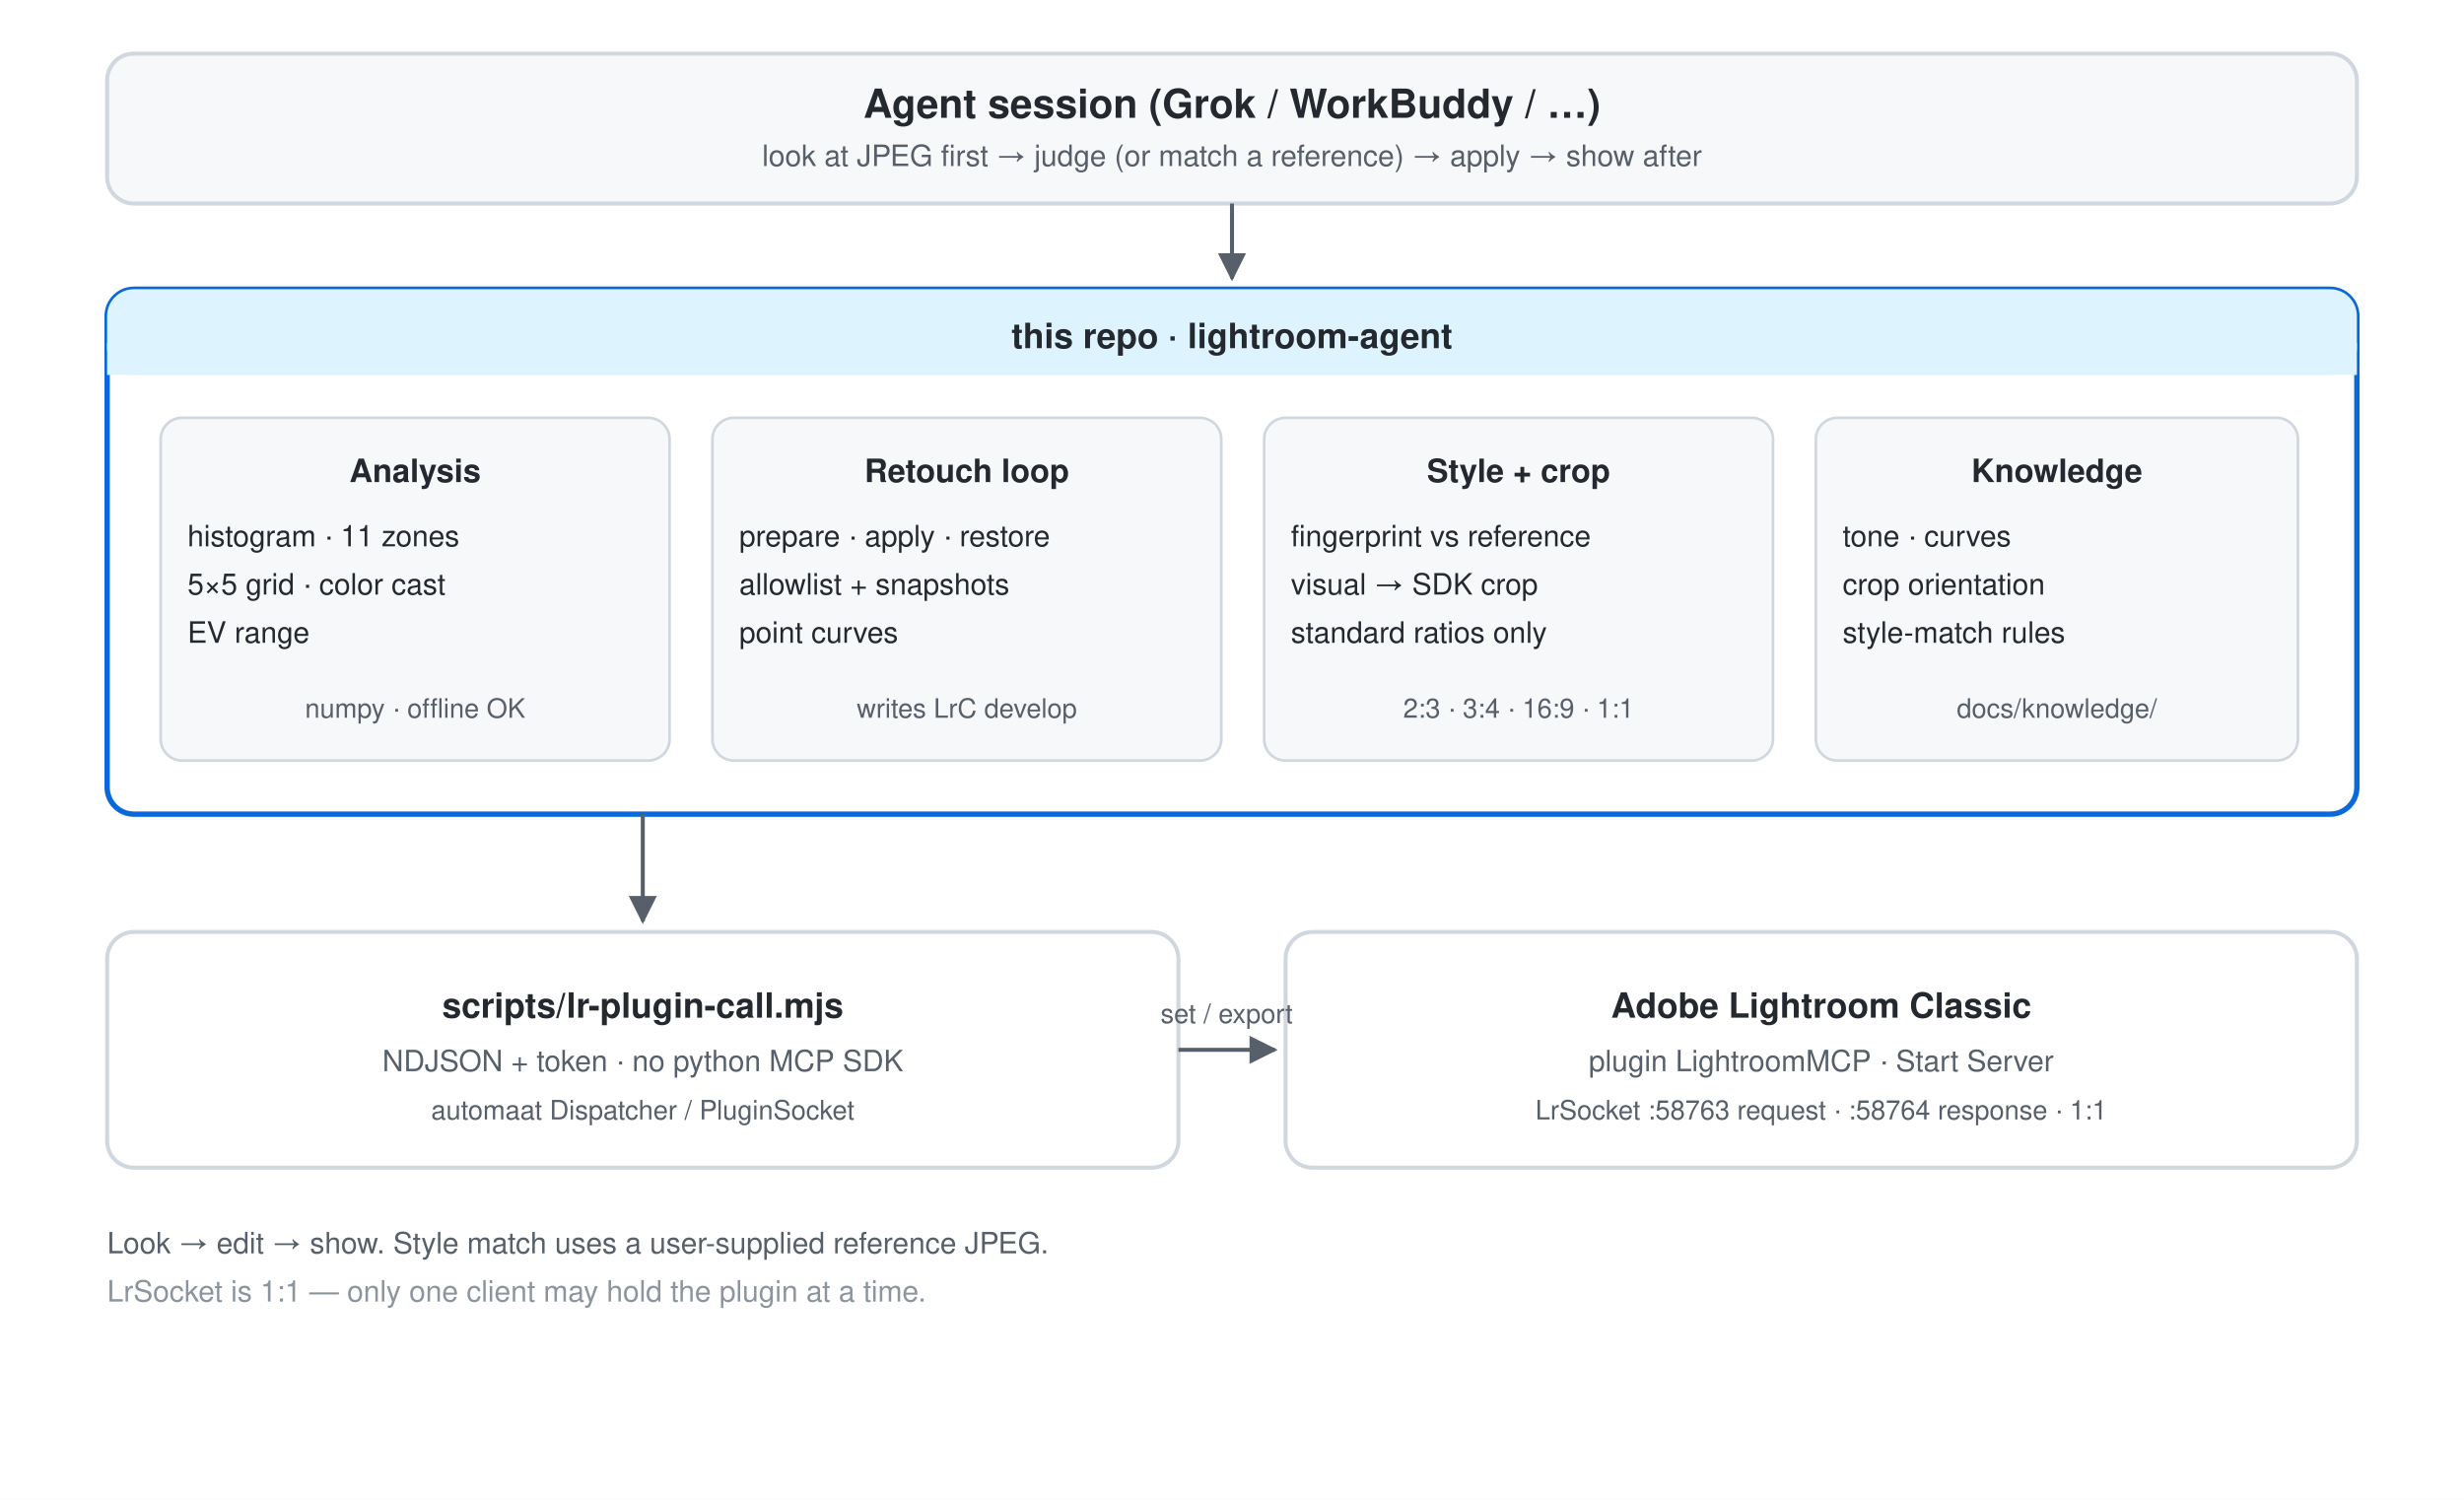
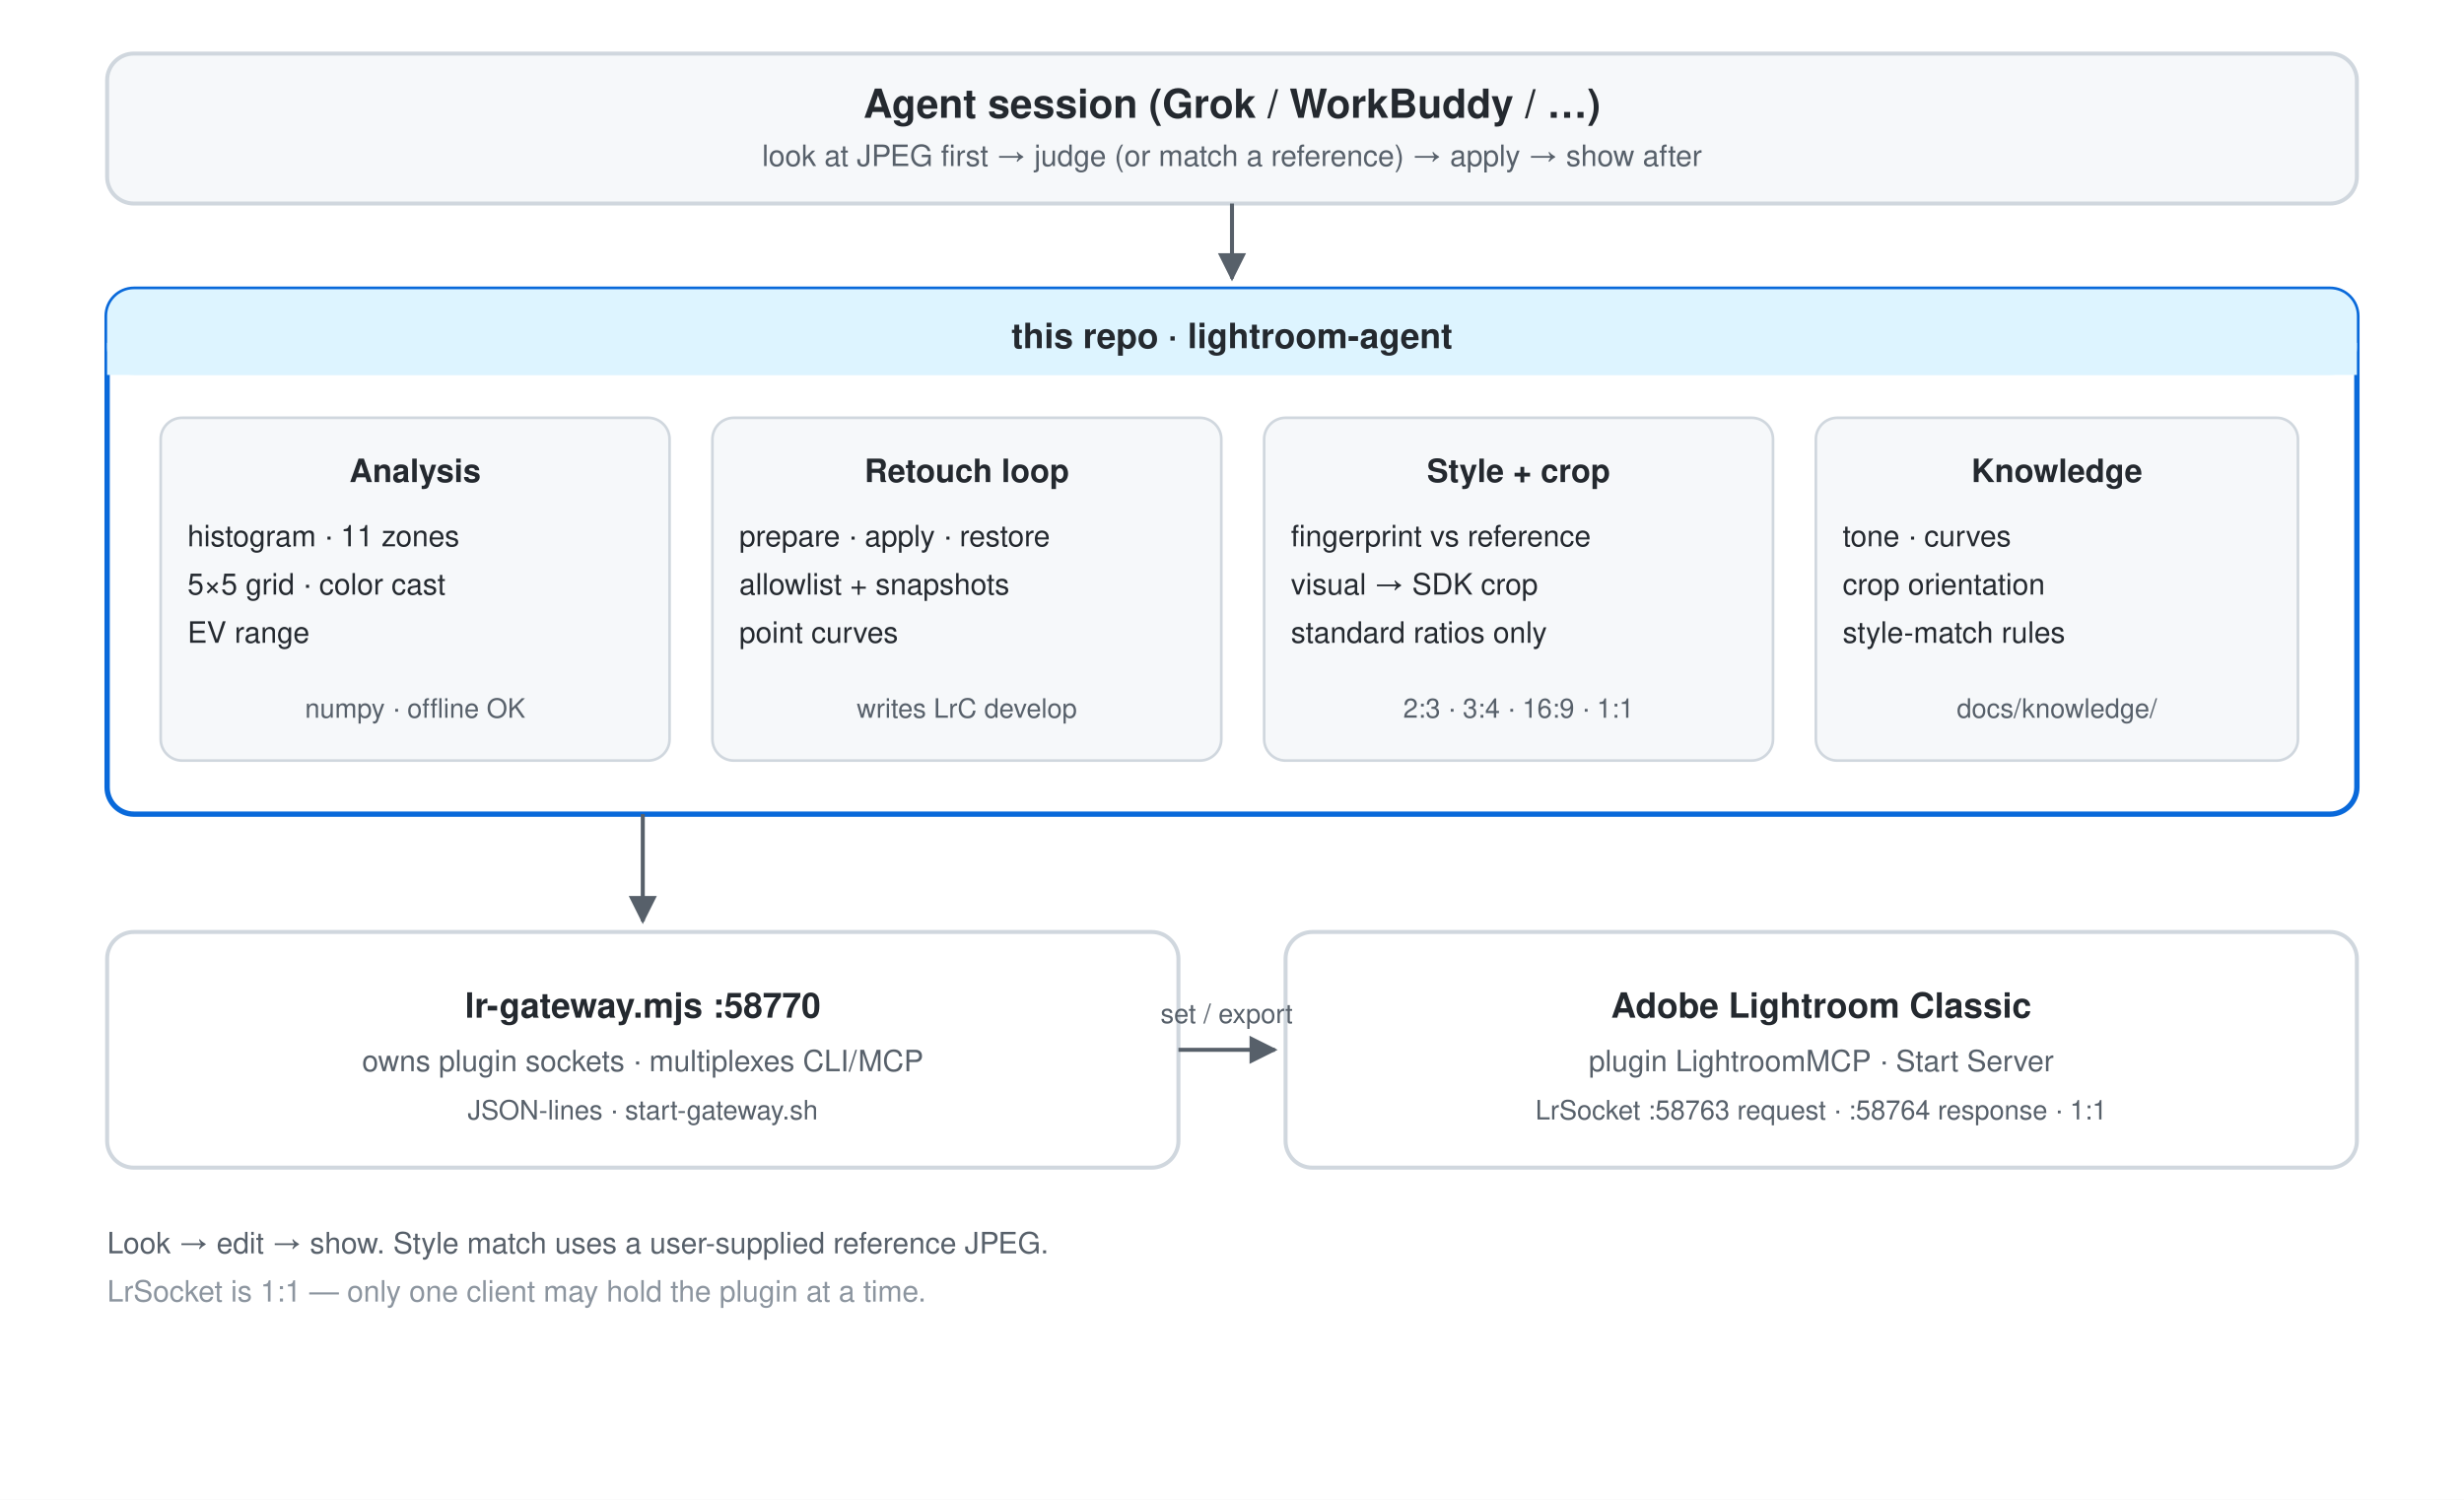
<svg xmlns="http://www.w3.org/2000/svg" viewBox="0 0 920 560" font-family="-apple-system, 'Segoe UI', Helvetica, Arial, sans-serif">
  <defs>
    <marker id="arr" viewBox="0 0 10 10" refX="9" refY="5" markerWidth="7" markerHeight="7" orient="auto-start-reverse">
      <path d="M 0 0 L 10 5 L 0 10 z" fill="#57606a" />
    </marker>
  </defs>
  <rect width="920" height="560" fill="#ffffff" />
  <rect x="40" y="20" width="840" height="56" rx="10" fill="#f6f8fa" stroke="#d0d7de" stroke-width="1.5" />
  <text x="460" y="44" text-anchor="middle" font-size="15" font-weight="600" fill="#24292f">Agent session (Grok / WorkBuddy / …)</text>
  <text x="460" y="62" text-anchor="middle" font-size="11" fill="#57606a">look at JPEG first → judge (or match a reference) → apply → show after</text>
  <rect x="40" y="108" width="840" height="196" rx="10" fill="#ffffff" stroke="#0969da" stroke-width="2" />
  <rect x="40" y="108" width="840" height="32" rx="10" fill="#ddf4ff" />
  <rect x="40" y="128" width="840" height="12" fill="#ddf4ff" />
  <text x="460" y="130" text-anchor="middle" font-size="13" font-weight="700" fill="#24292f">this repo · lightroom-agent</text>
  <rect x="60" y="156" width="190" height="128" rx="8" fill="#f6f8fa" stroke="#d0d7de" />
  <text x="155" y="180" text-anchor="middle" font-size="12" font-weight="600" fill="#24292f">Analysis</text>
  <text x="70" y="204" font-size="11" fill="#24292f">histogram · 11 zones</text>
  <text x="70" y="222" font-size="11" fill="#24292f">5×5 grid · color cast</text>
  <text x="70" y="240" font-size="11" fill="#24292f">EV range</text>
  <text x="155" y="268" text-anchor="middle" font-size="10" fill="#57606a">numpy · offline OK</text>
  <rect x="266" y="156" width="190" height="128" rx="8" fill="#f6f8fa" stroke="#d0d7de" />
  <text x="361" y="180" text-anchor="middle" font-size="12" font-weight="600" fill="#24292f">Retouch loop</text>
  <text x="276" y="204" font-size="11" fill="#24292f">prepare · apply · restore</text>
  <text x="276" y="222" font-size="11" fill="#24292f">allowlist + snapshots</text>
  <text x="276" y="240" font-size="11" fill="#24292f">point curves</text>
  <text x="361" y="268" text-anchor="middle" font-size="10" fill="#57606a">writes LrC develop</text>
  <rect x="472" y="156" width="190" height="128" rx="8" fill="#f6f8fa" stroke="#d0d7de" />
  <text x="567" y="180" text-anchor="middle" font-size="12" font-weight="600" fill="#24292f">Style + crop</text>
  <text x="482" y="204" font-size="11" fill="#24292f">fingerprint vs reference</text>
  <text x="482" y="222" font-size="11" fill="#24292f">visual → SDK crop</text>
  <text x="482" y="240" font-size="11" fill="#24292f">standard ratios only</text>
  <text x="567" y="268" text-anchor="middle" font-size="10" fill="#57606a">2:3 · 3:4 · 16:9 · 1:1</text>
  <rect x="678" y="156" width="180" height="128" rx="8" fill="#f6f8fa" stroke="#d0d7de" />
  <text x="768" y="180" text-anchor="middle" font-size="12" font-weight="600" fill="#24292f">Knowledge</text>
  <text x="688" y="204" font-size="11" fill="#24292f">tone · curves</text>
  <text x="688" y="222" font-size="11" fill="#24292f">crop orientation</text>
  <text x="688" y="240" font-size="11" fill="#24292f">style-match rules</text>
  <text x="768" y="268" text-anchor="middle" font-size="10" fill="#57606a">docs/knowledge/</text>
  <rect x="40" y="348" width="400" height="88" rx="10" fill="#ffffff" stroke="#d0d7de" stroke-width="1.5" />
-   <text x="240" y="380" text-anchor="middle" font-size="13" font-weight="700" fill="#24292f">scripts/lr-plugin-call.mjs</text>
-   <text x="240" y="400" text-anchor="middle" font-size="11" fill="#57606a">NDJSON + token · no python MCP SDK</text>
-   <text x="240" y="418" text-anchor="middle" font-size="10" fill="#57606a">automaat Dispatcher / PluginSocket</text>
+   <text x="240" y="380" text-anchor="middle" font-size="13" font-weight="700" fill="#24292f">lr-gateway.mjs :58770</text>
+   <text x="240" y="400" text-anchor="middle" font-size="11" fill="#57606a">owns plugin sockets · multiplexes CLI/MCP</text>
+   <text x="240" y="418" text-anchor="middle" font-size="10" fill="#57606a">JSON-lines · start-gateway.sh</text>
  <rect x="480" y="348" width="400" height="88" rx="10" fill="#ffffff" stroke="#d0d7de" stroke-width="1.5" />
  <text x="680" y="380" text-anchor="middle" font-size="13" font-weight="700" fill="#24292f">Adobe Lightroom Classic</text>
  <text x="680" y="400" text-anchor="middle" font-size="11" fill="#57606a">plugin LightroomMCP · Start Server</text>
  <text x="680" y="418" text-anchor="middle" font-size="10" fill="#57606a">LrSocket :58763 request · :58764 response · 1:1</text>
  <line x1="460" y1="76" x2="460" y2="104" stroke="#57606a" stroke-width="1.5" marker-end="url(#arr)" />
  <line x1="240" y1="304" x2="240" y2="344" stroke="#57606a" stroke-width="1.5" marker-end="url(#arr)" />
  <line x1="440" y1="392" x2="476" y2="392" stroke="#57606a" stroke-width="1.5" marker-end="url(#arr)" />
  <text x="458" y="382" text-anchor="middle" font-size="10" fill="#57606a">set / export</text>
  <text x="40" y="468" font-size="11" fill="#57606a">Look → edit → show. Style match uses a user-supplied reference JPEG.</text>
  <text x="40" y="486" font-size="11" fill="#8c959f">LrSocket is 1:1 — only one client may hold the plugin at a time.</text>
</svg>
